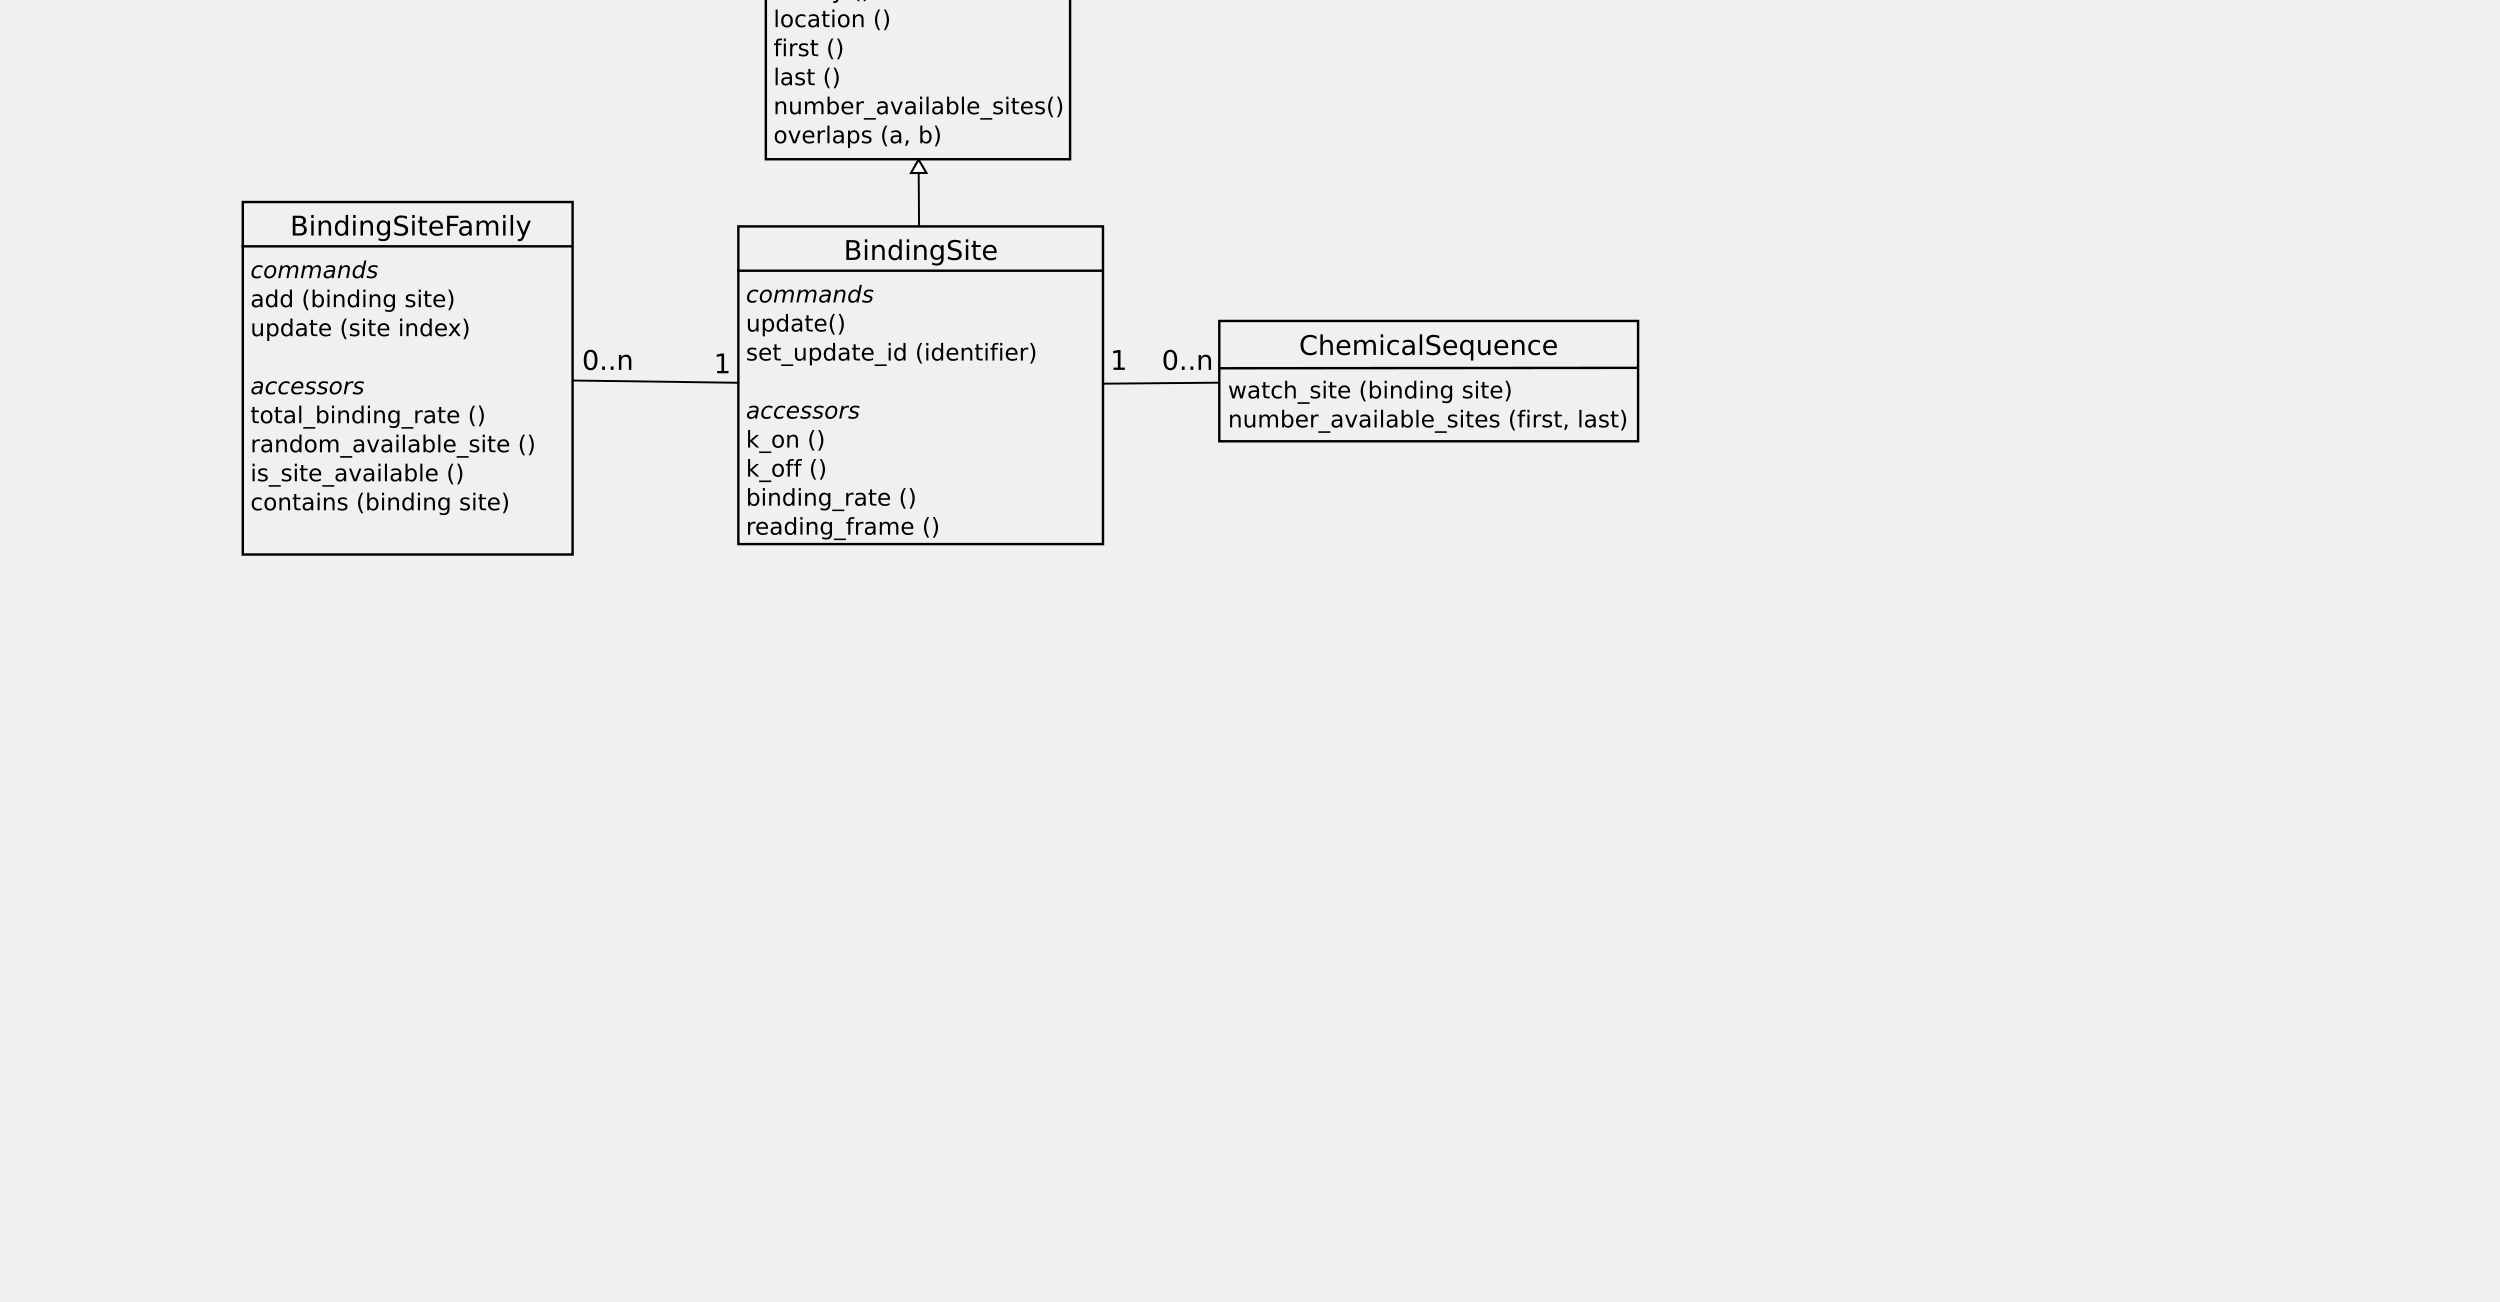
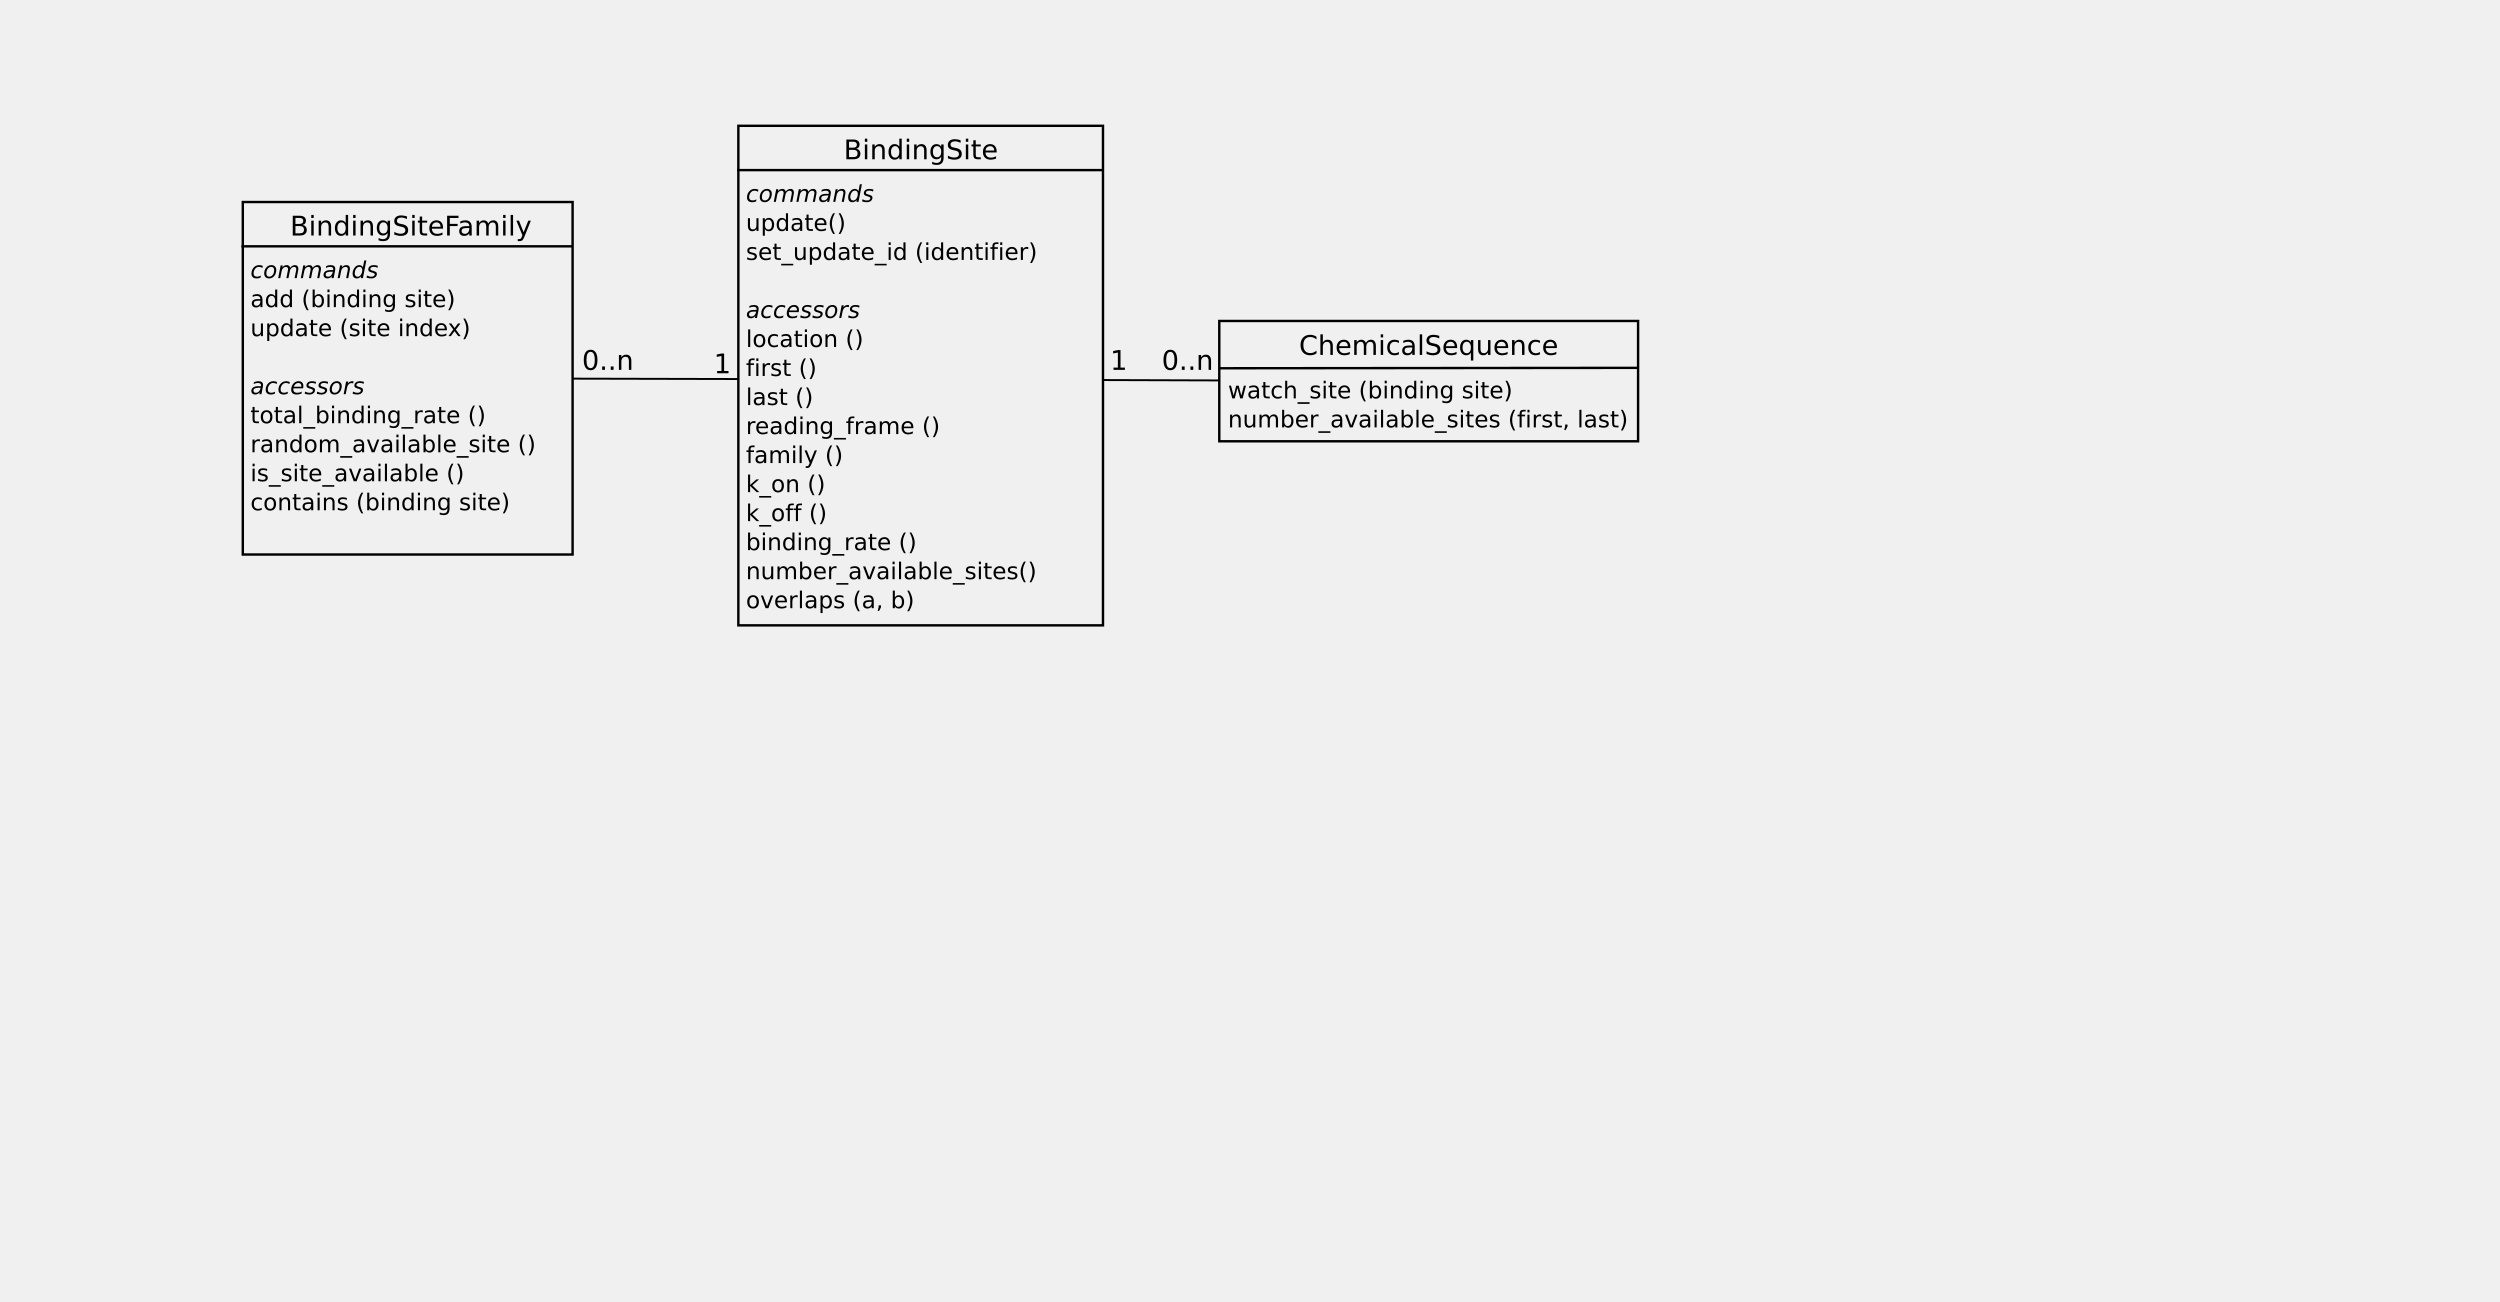
<svg xmlns="http://www.w3.org/2000/svg" id="svg2" version="1.1" width="1292.062" height="672.531" xml:space="preserve">
  <defs id="defs6">
    <marker orient="auto" refY="0.0" refX="0.0" id="Arrow2Lend" style="overflow:visible;">
      <path id="path5264" style="font-size:12.0;fill-rule:evenodd;stroke-width:0.625;stroke-linejoin:round;" d="M 8.719,4.034 L -2.207,0.016 L 8.719,-4.002 C 6.973,-1.63 6.983,1.616 8.719,4.034 z " transform="scale(1.1) rotate(180) translate(1,0)" />
    </marker>
    <marker orient="auto" refY="0.0" refX="0.0" id="Arrow1Mend" style="overflow:visible;">
      <path id="path5252" d="M 0.0,0.0 L 5.0,-5.0 L -12.5,0.0 L 5.0,5.0 L 0.0,0.0 z " style="fill-rule:evenodd;stroke:#000000;stroke-width:1.0pt;marker-start:none;" transform="scale(0.4) rotate(180) translate(10,0)" />
    </marker>
    <marker orient="auto" refY="0.0" refX="0.0" id="Arrow1Lend" style="overflow:visible;">
      <path id="path5246" d="M 0.0,0.0 L 5.0,-5.0 L -12.5,0.0 L 5.0,5.0 L 0.0,0.0 z " style="fill-rule:evenodd;stroke:#000000;stroke-width:1.0pt;marker-start:none;" transform="scale(0.8) rotate(180) translate(12.5,0)" />
    </marker>
    <marker orient="auto" refY="0.0" refX="0.0" id="EmptyTriangleInL" style="overflow:visible">
      <path id="path5395" d="M 5.77,0.0 L -2.88,5.0 L -2.88,-5.0 L 5.77,0.0 z " style="fill-rule:evenodd;fill:#FFFFFF;stroke:#000000;stroke-width:1.0pt;marker-start:none" transform="scale(-0.8) translate(-6,0)" />
    </marker>
    <marker orient="auto" refY="0.0" refX="0.0" id="EmptyDiamondLstart" style="overflow:visible">
      <path id="path5359" d="M 0,-7.071 L -7.071,0 L 0,7.071 L 7.071,0 L 0,-7.071 z " style="fill-rule:evenodd;fill:#FFFFFF;stroke:#000000;stroke-width:1.0pt;marker-start:none" transform="scale(0.8) translate(7,0)" />
    </marker>
    <marker orient="auto" refY="0.0" refX="0.0" id="DiamondLstart" style="overflow:visible">
      <path id="path5332" d="M 0,-7.071 L -7.071,0 L 0,7.071 L 7.071,0 L 0,-7.071 z " style="fill-rule:evenodd;stroke:#000000;stroke-width:1.0pt;marker-start:none" transform="scale(0.8) translate(7,0)" />
    </marker>
    <marker orient="auto" refY="0" refX="0" id="marker26652" style="overflow:visible">
      <path id="path26654" style="font-size:12px;fill-rule:evenodd;stroke-width:0.625;stroke-linejoin:round" d="M 8.719,4.034 -2.207,0.016 8.719,-4.002 c -1.745,2.372 -1.735,5.617 -6e-7,8.035 z" transform="matrix(-1.1,0,0,-1.1,-1.1,0)" />
    </marker>
    <marker orient="auto" refY="0" refX="0" id="marker3135" style="overflow:visible">
      <path id="path3137" style="font-size:12px;fill-rule:evenodd;stroke-width:0.625;stroke-linejoin:round" d="M 8.719,4.034 -2.207,0.016 8.719,-4.002 c -1.745,2.372 -1.735,5.617 -6e-7,8.035 z" transform="matrix(-1.1,0,0,-1.1,-1.1,0)" />
    </marker>
    <marker orient="auto" refY="0" refX="0" id="marker3139" style="overflow:visible">
      <path id="path3141" style="font-size:12px;fill-rule:evenodd;stroke-width:0.625;stroke-linejoin:round" d="M 8.719,4.034 -2.207,0.016 8.719,-4.002 c -1.745,2.372 -1.735,5.617 -6e-7,8.035 z" transform="matrix(-1.1,0,0,-1.1,-1.1,0)" />
    </marker>
    <marker orient="auto" refY="0" refX="0" id="marker26130" style="overflow:visible">
      <path id="path26132" d="M 0,-7.071 -7.071,0 0,7.071 7.071,0 0,-7.071 z" style="fill:#ffffff;fill-rule:evenodd;stroke:#000000;stroke-width:1pt;marker-start:none" transform="matrix(0.8,0,0,0.8,5.6,0)" />
    </marker>
    <marker orient="auto" refY="0" refX="0" id="marker3145" style="overflow:visible">
      <path id="path3147" d="M 0,-7.071 -7.071,0 0,7.071 7.071,0 0,-7.071 z" style="fill:#ffffff;fill-rule:evenodd;stroke:#000000;stroke-width:1pt;marker-start:none" transform="matrix(0.8,0,0,0.8,5.6,0)" />
    </marker>
    <marker orient="auto" refY="0" refX="0" id="marker3149" style="overflow:visible">
      <path id="path3151" d="M 0,-7.071 -7.071,0 0,7.071 7.071,0 0,-7.071 z" style="fill:#ffffff;fill-rule:evenodd;stroke:#000000;stroke-width:1pt;marker-start:none" transform="matrix(0.8,0,0,0.8,5.6,0)" />
    </marker>
    <marker orient="auto" refY="0" refX="0" id="marker3153" style="overflow:visible">
      <path id="path3155" d="M 0,-7.071 -7.071,0 0,7.071 7.071,0 0,-7.071 z" style="fill:#ffffff;fill-rule:evenodd;stroke:#000000;stroke-width:1pt;marker-start:none" transform="matrix(0.8,0,0,0.8,5.6,0)" />
    </marker>
    <marker orient="auto" refY="0" refX="0" id="marker26656" style="overflow:visible">
      <path id="path26658" d="M 0,-7.071 -7.071,0 0,7.071 7.071,0 0,-7.071 z" style="fill-rule:evenodd;stroke:#000000;stroke-width:1pt;marker-start:none" transform="matrix(0.8,0,0,0.8,5.6,0)" />
    </marker>
    <marker orient="auto" refY="0" refX="0" id="marker26644" style="overflow:visible">
      <path id="path26646" d="m 5.77,0 -8.65,5 0,-10 8.65,5 z" style="fill:#ffffff;fill-rule:evenodd;stroke:#000000;stroke-width:1pt;marker-start:none" transform="matrix(-0.8,0,0,-0.8,4.8,0)" />
    </marker>
    <marker orient="auto" refY="0" refX="0" id="marker3161" style="overflow:visible">
      <path id="path3163" d="m 5.77,0 -8.65,5 0,-10 8.65,5 z" style="fill:#ffffff;fill-rule:evenodd;stroke:#000000;stroke-width:1pt;marker-start:none" transform="matrix(-0.8,0,0,-0.8,4.8,0)" />
    </marker>
    <marker orient="auto" refY="0" refX="0" id="marker3165" style="overflow:visible">
      <path id="path3167" d="m 5.77,0 -8.65,5 0,-10 8.65,5 z" style="fill:#ffffff;fill-rule:evenodd;stroke:#000000;stroke-width:1pt;marker-start:none" transform="matrix(-0.8,0,0,-0.8,4.8,0)" />
    </marker>
    <marker orient="auto" refY="0" refX="0" id="marker3169" style="overflow:visible">
      <path id="path3171" d="M 0,-7.071 -7.071,0 0,7.071 7.071,0 0,-7.071 z" style="fill-rule:evenodd;stroke:#000000;stroke-width:1pt;marker-start:none" transform="matrix(0.8,0,0,0.8,5.6,0)" />
    </marker>
    <marker orient="auto" refY="0" refX="0" id="marker3173" style="overflow:visible">
      <path id="path3175" d="M 0,-7.071 -7.071,0 0,7.071 7.071,0 0,-7.071 z" style="fill-rule:evenodd;stroke:#000000;stroke-width:1pt;marker-start:none" transform="matrix(0.8,0,0,0.8,5.6,0)" />
    </marker>
    <marker orient="auto" refY="0" refX="0" id="marker3177" style="overflow:visible">
      <path id="path3179" d="M 0,-7.071 -7.071,0 0,7.071 7.071,0 0,-7.071 z" style="fill-rule:evenodd;stroke:#000000;stroke-width:1pt;marker-start:none" transform="matrix(0.8,0,0,0.8,5.6,0)" />
    </marker>
    <marker orient="auto" refY="0" refX="0" id="marker3181" style="overflow:visible">
      <path id="path3183" d="M 0,-7.071 -7.071,0 0,7.071 7.071,0 0,-7.071 z" style="fill-rule:evenodd;stroke:#000000;stroke-width:1pt;marker-start:none" transform="matrix(0.8,0,0,0.8,5.6,0)" />
    </marker>
    <marker orient="auto" refY="0" refX="0" id="marker3185" style="overflow:visible">
      <path id="path3187" d="M 0,-7.071 -7.071,0 0,7.071 7.071,0 0,-7.071 z" style="fill-rule:evenodd;stroke:#000000;stroke-width:1pt;marker-start:none" transform="matrix(0.8,0,0,0.8,5.6,0)" />
    </marker>
    <marker orient="auto" refY="0" refX="0" id="marker3189" style="overflow:visible">
      <path id="path3191" d="M 0,-7.071 -7.071,0 0,7.071 7.071,0 0,-7.071 z" style="fill-rule:evenodd;stroke:#000000;stroke-width:1pt;marker-start:none" transform="matrix(0.8,0,0,0.8,5.6,0)" />
    </marker>
    <marker orient="auto" refY="0" refX="0" id="DiamondLstart-7" style="overflow:visible">
      <path id="path5332-3" d="M 0,-7.071 -7.071,0 0,7.071 7.071,0 0,-7.071 z" style="fill-rule:evenodd;stroke:#000000;stroke-width:1pt;marker-start:none" transform="matrix(0.8,0,0,0.8,5.6,0)" />
    </marker>
  </defs>
  <g id="g10" transform="matrix(1.25,0,0,-1.25,0,672.5313)">
    <g id="g5573" transform="translate(-105.8218,-36.84228)">
      <path id="path104" style="fill:none;stroke:#000000;stroke-width:1;stroke-linecap:butt;stroke-linejoin:miter;stroke-miterlimit:4;stroke-opacity:1;stroke-dasharray:none" d="m 206.208,491.339 136.359,0 0,-145.744 -136.359,0 z" />
      <text y="-477.49" x="225.769" transform="scale(1,-1)" id="text106" style="font-size:11.2px;font-style:normal;font-variant:normal;font-weight:normal;font-stretch:normal;font-family:DejaVu Sans;-inkscape-font-specification:DejaVu Sans">
        <tspan style="font-size:11.2px;font-style:normal;font-variant:normal;font-weight:normal;font-stretch:normal;writing-mode:lr-tb;fill:#000000;fill-opacity:1;fill-rule:nonzero;stroke:none;font-family:DejaVu Sans;-inkscape-font-specification:DejaVu Sans" x="225.769" y="-477.49" id="tspan108">BindingSiteFamily</tspan>
      </text>
      <path id="path3395" d="m 205.658,473.022 137.093,0" style="fill:none;stroke:#000000;stroke-width:1;stroke-linecap:butt;stroke-linejoin:miter;stroke-miterlimit:4;stroke-opacity:1;stroke-dasharray:none" />
      <text transform="scale(1,-1)" id="text4309" y="-459.884" x="209.343" style="font-size:9.6px;font-style:normal;font-variant:normal;font-weight:normal;font-stretch:normal;line-height:125%;letter-spacing:0px;word-spacing:0px;fill:#000000;fill-opacity:1;stroke:none;font-family:DejaVu Sans;-inkscape-font-specification:DejaVu Sans" xml:space="preserve">
        <tspan style="font-style:oblique;-inkscape-font-specification:DejaVu Sans Oblique" y="-459.884" x="209.343" id="tspan4311">commands</tspan>
        <tspan id="tspan4319" y="-447.884" x="209.343">add (binding site)</tspan>
        <tspan y="-435.884" x="209.343" id="tspan7084">update (site index)</tspan>
        <tspan id="tspan4315" y="-423.884" x="209.343" />
        <tspan style="font-style:oblique;-inkscape-font-specification:DejaVu Sans Oblique" id="tspan4321" y="-411.884" x="209.343">accessors</tspan>
        <tspan y="-399.884" x="209.343" id="tspan6718">total_binding_rate ()</tspan>
        <tspan y="-387.884" x="209.343" id="tspan7537">random_available_site ()</tspan>
        <tspan y="-375.884" x="209.343" id="tspan7114">is_site_available ()</tspan>
        <tspan y="-363.884" x="209.343" id="tspan3089">contains (binding site)</tspan>
      </text>
    </g>
-     <g id="g5573-5" transform="translate(99.07215,-46.92704)">
-       <path id="path104-3" style="fill:none;stroke:#000000;stroke-width:1;stroke-linecap:butt;stroke-linejoin:miter;stroke-miterlimit:4;stroke-opacity:1;stroke-dasharray:none" d="m 206.208,491.339 150.759,0 0,-131.344 -150.759,0 z" />
-       <text y="-477.49" x="249.769" transform="scale(1,-1)" id="text106-0" style="font-size:11.2px;font-style:normal;font-variant:normal;font-weight:normal;font-stretch:normal;font-family:DejaVu Sans;-inkscape-font-specification:DejaVu Sans">
-         <tspan style="font-size:11.2px;font-style:normal;font-variant:normal;font-weight:normal;font-stretch:normal;writing-mode:lr-tb;fill:#000000;fill-opacity:1;fill-rule:nonzero;stroke:none;font-family:DejaVu Sans;-inkscape-font-specification:DejaVu Sans" x="249.769" y="-477.49" id="tspan108-9">BindingSite</tspan>
+     <g id="g5573-5" transform="translate(99.07215,-5.327044)">
+       <path id="path104-3" style="fill:none;stroke:#000000;stroke-width:1;stroke-linecap:butt;stroke-linejoin:miter;stroke-miterlimit:4;stroke-dasharray:none;stroke-opacity:1" d="m 206.208,491.339 150.759,0 0,-206.544 -150.759,0 z" />
+       <text y="-477.49" x="249.769" transform="scale(1,-1)" id="text106-0" style="font-style:normal;font-variant:normal;font-weight:normal;font-stretch:normal;font-size:11.2px;font-family:'DejaVu Sans';-inkscape-font-specification:'DejaVu Sans'">
+         <tspan style="font-style:normal;font-variant:normal;font-weight:normal;font-stretch:normal;font-size:11.2px;font-family:'DejaVu Sans';-inkscape-font-specification:'DejaVu Sans';writing-mode:lr-tb;fill:#000000;fill-opacity:1;fill-rule:nonzero;stroke:none" x="249.769" y="-477.49" id="tspan108-9">BindingSite</tspan>
      </text>
-       <path id="path3395-1" d="m 205.658,473.022 151.493,0" style="fill:none;stroke:#000000;stroke-width:1;stroke-linecap:butt;stroke-linejoin:miter;stroke-miterlimit:4;stroke-opacity:1;stroke-dasharray:none" />
-       <text transform="scale(1,-1)" id="text4309-6" y="-459.884" x="209.343" style="font-size:9.6px;font-style:normal;font-variant:normal;font-weight:normal;font-stretch:normal;line-height:125%;letter-spacing:0px;word-spacing:0px;fill:#000000;fill-opacity:1;stroke:none;font-family:DejaVu Sans;-inkscape-font-specification:DejaVu Sans" xml:space="preserve">
-         <tspan style="font-style:oblique;-inkscape-font-specification:DejaVu Sans Oblique" y="-459.884" x="209.343" id="tspan4311-7">commands</tspan>
-         <tspan y="-447.884" x="209.343" id="tspan7084-8">update()</tspan>
+       <path id="path3395-1" d="m 205.658,473.022 151.493,0" style="fill:none;stroke:#000000;stroke-width:1;stroke-linecap:butt;stroke-linejoin:miter;stroke-miterlimit:4;stroke-dasharray:none;stroke-opacity:1" />
+       <text transform="scale(1,-1)" id="text4309-6" y="-459.884" x="209.343" style="font-style:normal;font-variant:normal;font-weight:normal;font-stretch:normal;font-size:9.6px;line-height:125%;font-family:'DejaVu Sans';-inkscape-font-specification:'DejaVu Sans';letter-spacing:0px;word-spacing:0px;fill:#000000;fill-opacity:1;stroke:none" xml:space="preserve">
+         <tspan y="-459.884" x="209.343" id="tspan7084-8" style="font-style:oblique;-inkscape-font-specification:'DejaVu Sans Oblique'">commands</tspan>
+         <tspan y="-447.884" x="209.343" id="tspan3455">update()</tspan>
        <tspan y="-435.884" x="209.343" id="tspan3121">set_update_id (identifier)</tspan>
        <tspan id="tspan4315-2" y="-423.884" x="209.343" />
-         <tspan style="font-style:oblique;-inkscape-font-specification:DejaVu Sans Oblique" id="tspan4321-4" y="-411.884" x="209.343">accessors</tspan>
-         <tspan y="-399.884" x="209.343" id="tspan7537-4">k_on ()</tspan>
-         <tspan y="-387.884" x="209.343" id="tspan7744">k_off ()</tspan>
-         <tspan y="-375.884" x="209.343" id="tspan3125">binding_rate ()</tspan>
-         <tspan y="-363.884" x="209.343" id="tspan7746">reading_frame ()</tspan>
-         <tspan y="-351.884" x="209.343" id="tspan7114-2" />
+         <tspan style="font-style:oblique;-inkscape-font-specification:'DejaVu Sans Oblique'" id="tspan4321-4" y="-411.884" x="209.343">accessors</tspan>
+         <tspan y="-399.884" x="209.343" id="tspan3473">location ()</tspan>
+         <tspan y="-387.884" x="209.343" id="tspan3475">first ()</tspan>
+         <tspan y="-375.884" x="209.343" id="tspan3477">last ()</tspan>
+         <tspan y="-363.884" x="209.343" id="tspan3479">reading_frame ()</tspan>
+         <tspan y="-351.884" x="209.343" id="tspan3507">family ()</tspan>
+         <tspan y="-339.884" x="209.343" id="tspan3496">k_on ()</tspan>
+         <tspan y="-327.884" x="209.343" id="tspan7744">k_off ()</tspan>
+         <tspan y="-315.884" x="209.343" id="tspan3125">binding_rate ()</tspan>
+         <tspan y="-303.884" x="209.343" id="tspan7746">number_available_sites()</tspan>
+         <tspan y="-291.884" x="209.343" id="tspan3503">overlaps (a, b)</tspan>
+         <tspan y="-279.884" x="209.343" id="tspan3505" />
+         <tspan y="-267.884" x="209.343" id="tspan7114-2" />
      </text>
    </g>
-     <g id="g5573-5-7" transform="translate(110.4407,126.9165)">
-       <path id="path104-3-0" style="fill:none;stroke:#000000;stroke-width:1;stroke-linecap:butt;stroke-linejoin:miter;stroke-miterlimit:4;stroke-opacity:1;stroke-dasharray:none" d="m 206.208,491.339 125.79,0 0,-146.07 -125.79,0 z" />
-       <text y="-477.49" x="257.769" transform="scale(1,-1)" id="text106-0-1" style="font-size:11.2px;font-style:normal;font-variant:normal;font-weight:normal;font-stretch:normal;font-family:DejaVu Sans;-inkscape-font-specification:DejaVu Sans">
-         <tspan style="font-size:11.2px;font-style:normal;font-variant:normal;font-weight:normal;font-stretch:normal;writing-mode:lr-tb;fill:#000000;fill-opacity:1;fill-rule:nonzero;stroke:none;font-family:DejaVu Sans;-inkscape-font-specification:DejaVu Sans" x="257.769" y="-477.49" id="tspan108-9-7">Site</tspan>
-       </text>
-       <path id="path3395-1-2" d="m 205.658,473.022 126.05,0" style="fill:none;stroke:#000000;stroke-width:1;stroke-linecap:butt;stroke-linejoin:miter;stroke-miterlimit:4;stroke-opacity:1;stroke-dasharray:none" />
-       <text transform="scale(1,-1)" id="text4309-6-2" y="-459.884" x="209.343" style="font-size:9.6px;font-style:normal;font-variant:normal;font-weight:normal;font-stretch:normal;line-height:125%;letter-spacing:0px;word-spacing:0px;fill:#000000;fill-opacity:1;stroke:none;font-family:DejaVu Sans;-inkscape-font-specification:DejaVu Sans" xml:space="preserve">
-         <tspan style="font-style:oblique;-inkscape-font-specification:DejaVu Sans Oblique" id="tspan4321-4-7" y="-459.884" x="209.343">commands</tspan>
-         <tspan style="font-style:normal;-inkscape-font-specification:DejaVu Sans" y="-447.884" x="209.343" id="tspan3091">move (step_size)</tspan>
-         <tspan style="font-style:oblique;-inkscape-font-specification:DejaVu Sans Oblique" y="-435.884" x="209.343" id="tspan3095" />
-         <tspan style="font-style:oblique;-inkscape-font-specification:DejaVu Sans Oblique" y="-423.884" x="209.343" id="tspan3093">accessors</tspan>
-         <tspan y="-411.884" x="209.343" id="tspan6718-7-0">family ()</tspan>
-         <tspan y="-399.884" x="209.343" id="tspan7717">location ()</tspan>
-         <tspan y="-387.884" x="209.343" id="tspan7535-9-1">first ()</tspan>
-         <tspan y="-375.884" x="209.343" id="tspan7537-4-0">last ()</tspan>
-         <tspan y="-363.884" x="209.343" id="tspan3097">number_available_sites()</tspan>
-         <tspan y="-351.884" x="209.343" id="tspan3099">overlaps (a, b)</tspan>
-         <tspan y="-339.884" x="209.343" id="tspan7114-2-3" />
-       </text>
-     </g>
-     <path style="fill:none;stroke:#000000;stroke-width:1px;stroke-linecap:butt;stroke-linejoin:miter;stroke-opacity:1;marker-start:none" d="m 295.931,196.662 85.669,1.165" id="path7748" transform="matrix(0.8,0,0,-0.8,0,538.025)" />
-     <path style="fill:none;stroke:#000000;stroke-width:1px;stroke-linecap:butt;stroke-linejoin:miter;stroke-opacity:1;marker-start:url(#marker3165)" d="m 474.748,82.299 0.252,34.717" id="path7750" transform="matrix(0.8,0,0,-0.8,0,538.025)" />
+     <path style="fill:none;stroke:#000000;stroke-width:1px;stroke-linecap:butt;stroke-linejoin:miter;stroke-opacity:1;marker-start:none" d="m 295.931,195.695 85.669,0.196" id="path7748" transform="matrix(0.8,0,0,-0.8,0,538.025)" />
    <text xml:space="preserve" style="font-size:11.2px;font-style:normal;font-variant:normal;font-weight:normal;font-stretch:normal;line-height:125%;letter-spacing:0px;word-spacing:0px;fill:#000000;fill-opacity:1;stroke:none;font-family:DejaVu Sans;-inkscape-font-specification:DejaVu Sans" x="240.634" y="-385.109" id="text4267" transform="scale(1,-1)">
      <tspan id="tspan4269" x="240.634" y="-385.109">0..n</tspan>
    </text>
    <text xml:space="preserve" style="font-size:11.2px;font-style:normal;font-variant:normal;font-weight:normal;font-stretch:normal;line-height:125%;letter-spacing:0px;word-spacing:0px;fill:#000000;fill-opacity:1;stroke:none;font-family:DejaVu Sans;-inkscape-font-specification:DejaVu Sans" x="295.108" y="-383.687" id="text4271" transform="scale(1,-1)">
      <tspan id="tspan4273" x="295.108" y="-383.687">1</tspan>
    </text>
    <g id="g4388" transform="translate(32.2108,-71.04282)">
      <path id="path104-3-4" style="fill:none;stroke:#000000;stroke-width:1;stroke-linecap:butt;stroke-linejoin:miter;stroke-miterlimit:4;stroke-opacity:1;stroke-dasharray:none" d="m 471.913,476.36 173.159,0 0,-49.744 -173.159,0 z" />
      <text y="-462.332" x="504.882" transform="scale(1,-1)" id="text106-0-9" style="font-size:11.2px;font-style:normal;font-variant:normal;font-weight:normal;font-stretch:normal;font-family:DejaVu Sans;-inkscape-font-specification:DejaVu Sans">
        <tspan style="font-size:11.2px;font-style:normal;font-variant:normal;font-weight:normal;font-stretch:normal;writing-mode:lr-tb;fill:#000000;fill-opacity:1;fill-rule:nonzero;stroke:none;font-family:DejaVu Sans;-inkscape-font-specification:DejaVu Sans" x="504.882" y="-462.332" id="tspan108-9-9">ChemicalSequence</tspan>
      </text>
    </g>
    <text xml:space="preserve" style="font-size:9.6px;font-style:normal;font-variant:normal;font-weight:normal;font-stretch:normal;line-height:125%;letter-spacing:0px;word-spacing:0px;fill:#000000;fill-opacity:1;stroke:none;font-family:DejaVu Sans;-inkscape-font-specification:DejaVu Sans" x="475.048" y="-444.904" id="text4309-6-8" transform="scale(1,-1)">
      <tspan id="tspan7746-8" x="475.048" y="-444.904" />
      <tspan id="tspan7114-2-8" x="475.048" y="-432.904" />
    </text>
-     <path style="fill:none;stroke:#000000;stroke-width:1px;stroke-linecap:butt;stroke-linejoin:miter;stroke-opacity:1" d="m 570.049,198.297 60.106,-0.515" id="path4393" transform="matrix(0.8,0,0,-0.8,0,538.025)" />
+     <path style="fill:none;stroke:#000000;stroke-width:1px;stroke-linecap:butt;stroke-linejoin:miter;stroke-opacity:1" d="m 570.049,196.418 60.106,0.199" id="path4393" transform="matrix(0.8,0,0,-0.8,0,538.025)" />
    <text xml:space="preserve" style="font-size:11.2px;font-style:normal;font-variant:normal;font-weight:normal;font-stretch:normal;line-height:125%;letter-spacing:0px;word-spacing:0px;fill:#000000;fill-opacity:1;stroke:none;font-family:DejaVu Sans;-inkscape-font-specification:DejaVu Sans" x="459.004" y="-385.109" id="text4395" transform="scale(1,-1)">
      <tspan id="tspan4397" x="459.004" y="-385.109">1</tspan>
    </text>
    <text xml:space="preserve" style="font-size:11.2px;font-style:normal;font-variant:normal;font-weight:normal;font-stretch:normal;line-height:125%;letter-spacing:0px;word-spacing:0px;fill:#000000;fill-opacity:1;stroke:none;font-family:DejaVu Sans;-inkscape-font-specification:DejaVu Sans" x="480.32" y="-385.109" id="text4399" transform="scale(1,-1)">
      <tspan id="tspan4401" x="480.32" y="-385.109">0..n</tspan>
    </text>
    <text xml:space="preserve" style="font-size:9.6px;font-style:normal;font-variant:normal;font-weight:normal;font-stretch:normal;line-height:125%;letter-spacing:0px;word-spacing:0px;fill:#000000;fill-opacity:1;stroke:none;font-family:DejaVu Sans;-inkscape-font-specification:DejaVu Sans" x="507.709" y="-373.315" id="text3100" transform="scale(1,-1)">
      <tspan id="tspan3102" x="507.709" y="-373.315">watch_site (binding site)</tspan>
      <tspan x="507.709" y="-361.315" id="tspan3134">number_available_sites (first, last)</tspan>
    </text>
    <path id="path3395-1-3" d="m 504.124,385.765 172.813,0.167" style="fill:none;stroke:#000000;stroke-width:1;stroke-linecap:butt;stroke-linejoin:miter;stroke-miterlimit:4;stroke-opacity:1;stroke-dasharray:none" />
  </g>
</svg>
